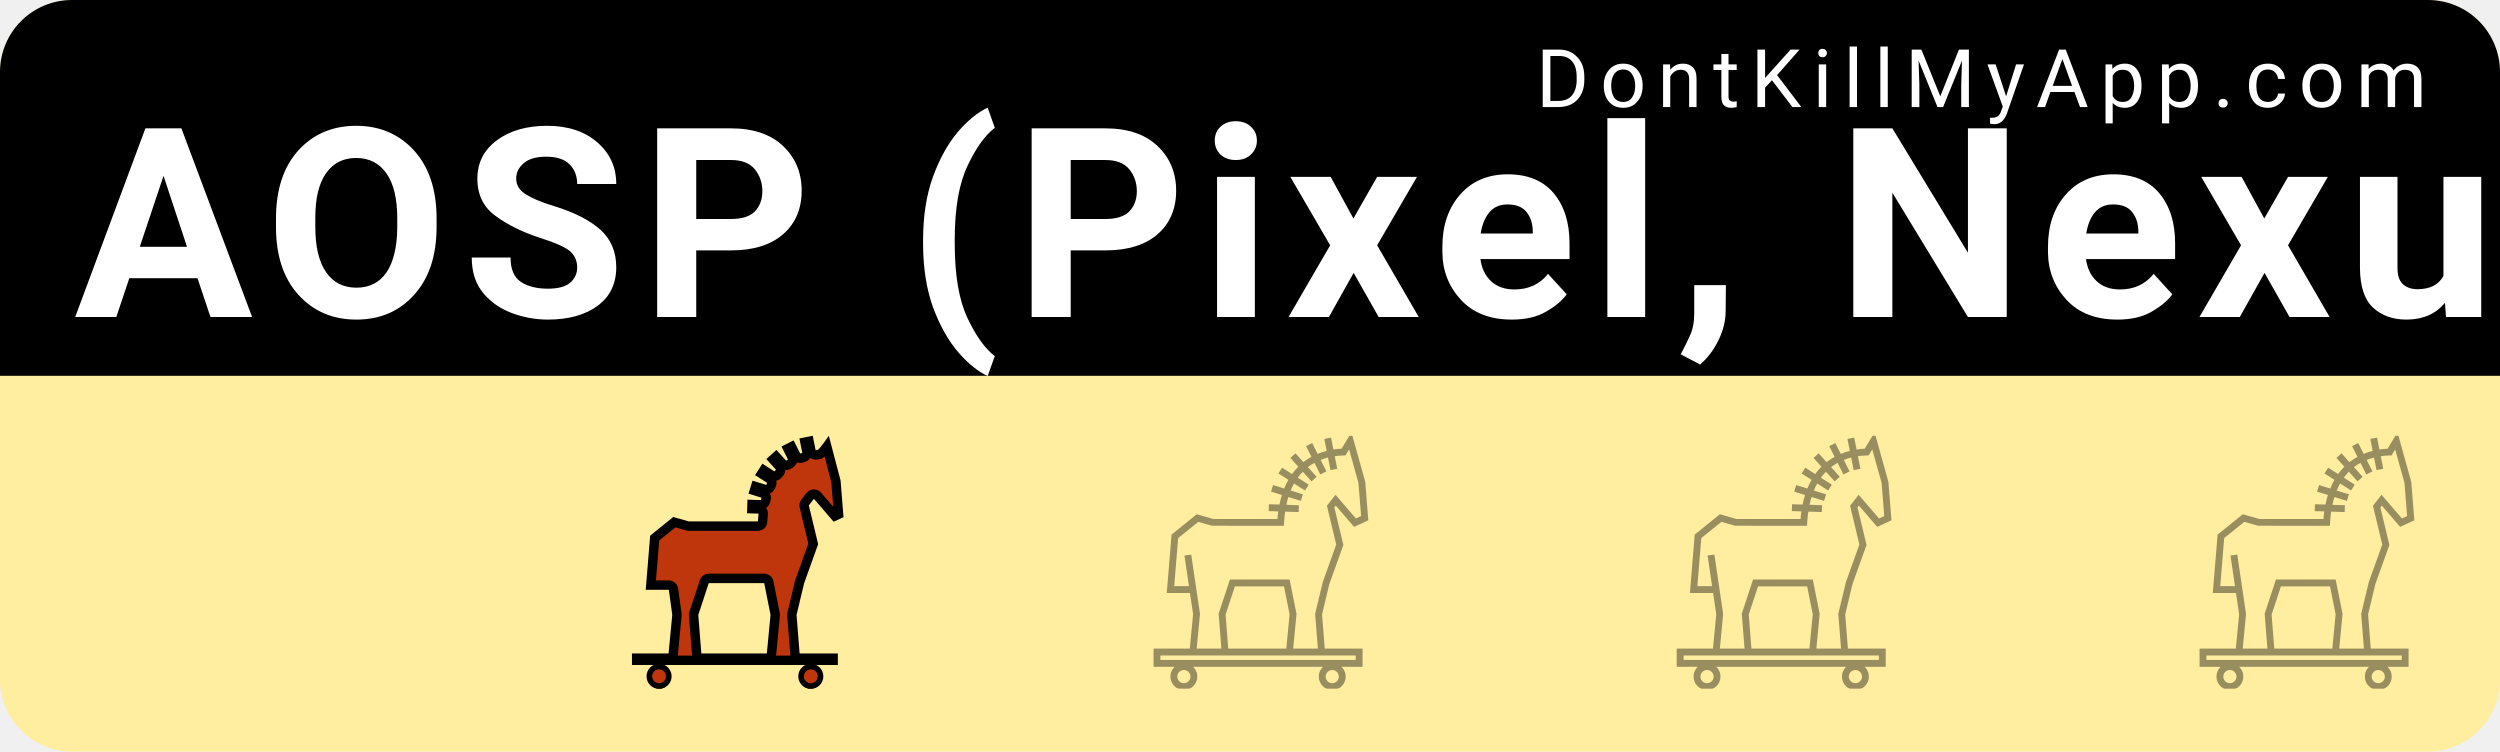
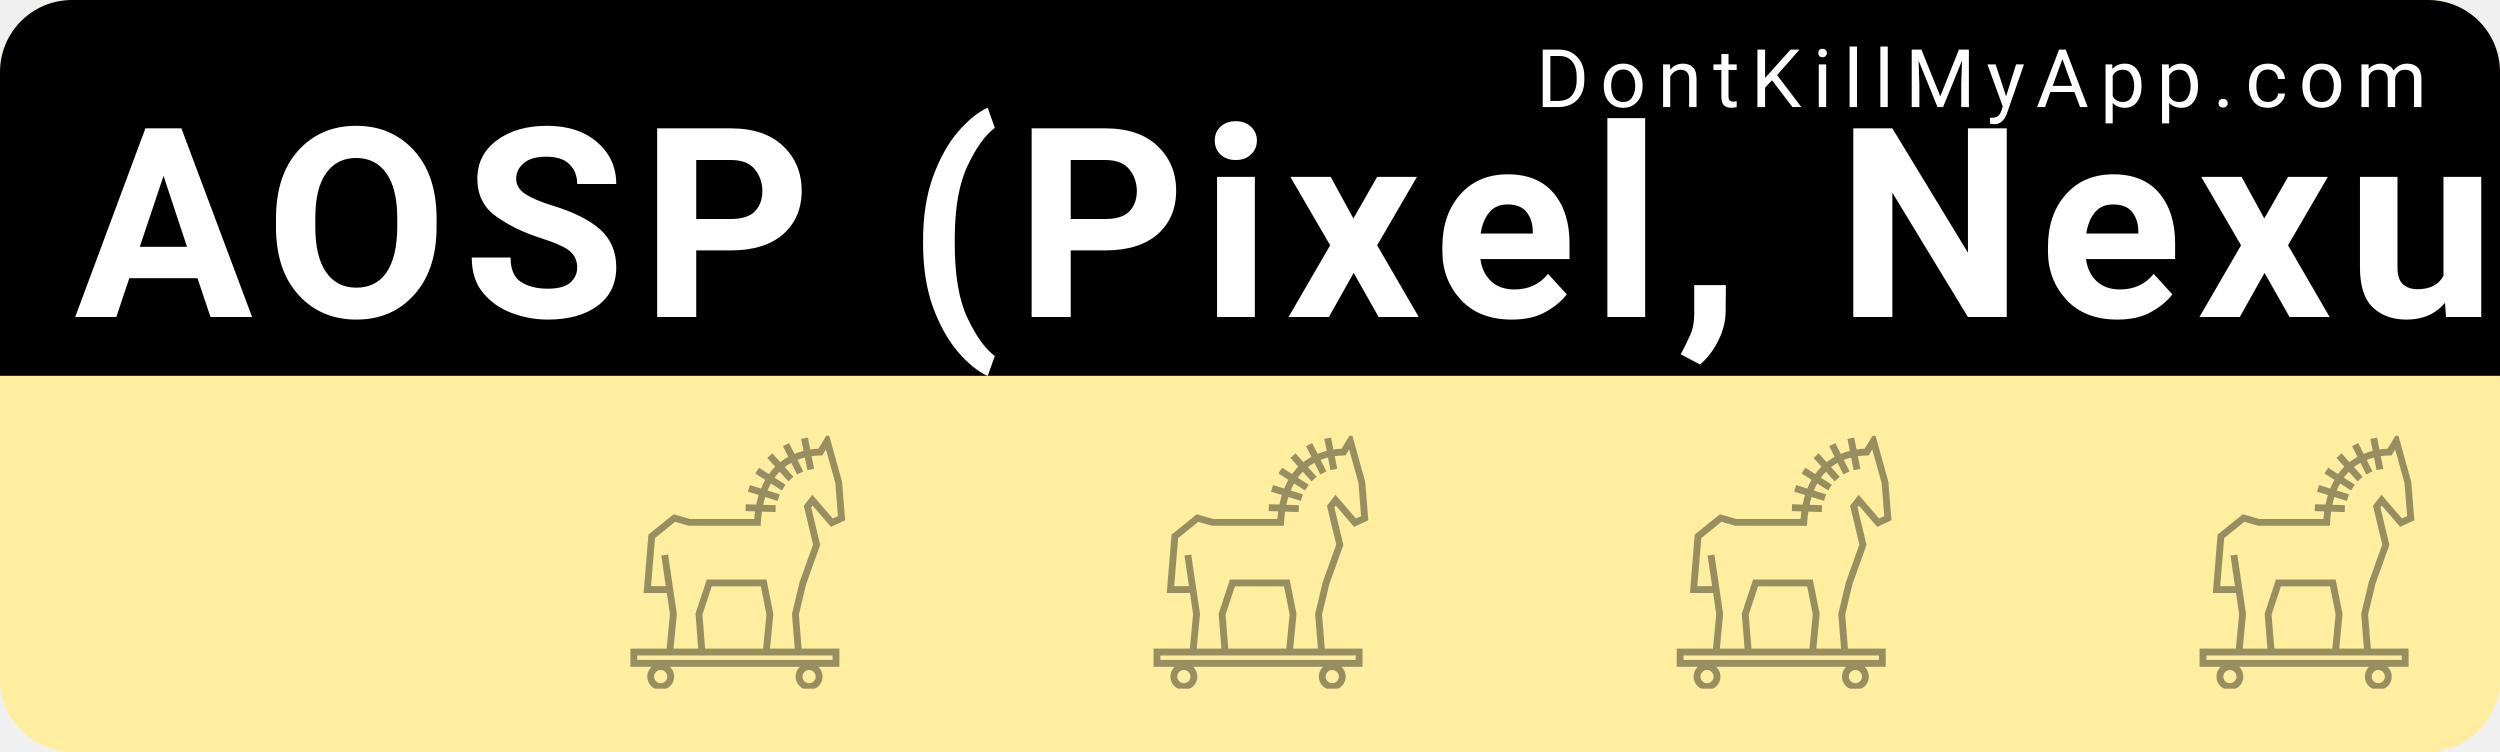
<svg xmlns="http://www.w3.org/2000/svg" width="153mm" height="46mm" viewBox="0 0 153 46" version="1.1" id="svg8">
  <defs id="defs2" />
  <g id="layer1" transform="translate(0,-251)">
    <rect style="color:#000000;clip-rule:nonzero;display:inline;overflow:visible;visibility:visible;opacity:1;isolation:auto;mix-blend-mode:normal;color-interpolation:sRGB;color-interpolation-filters:linearRGB;solid-color:#000000;solid-opacity:1;fill:#ffeda0;fill-opacity:1;fill-rule:nonzero;stroke:none;stroke-width:0.529;stroke-linecap:round;stroke-linejoin:miter;stroke-miterlimit:4;stroke-dasharray:none;stroke-dashoffset:0;stroke-opacity:1;color-rendering:auto;image-rendering:auto;shape-rendering:auto;text-rendering:auto;enable-background:accumulate" id="bkg" width="153" height="46" x="6.5503158e-15" y="251" rx="4.416" ry="4.416" />
    <path style="color:#000000;clip-rule:nonzero;display:inline;overflow:visible;visibility:visible;opacity:1;isolation:auto;mix-blend-mode:normal;color-interpolation:sRGB;color-interpolation-filters:linearRGB;solid-color:#000000;solid-opacity:1;fill:#000000;fill-opacity:1;fill-rule:nonzero;stroke:none;stroke-width:2;stroke-linecap:round;stroke-linejoin:miter;stroke-miterlimit:4;stroke-dasharray:none;stroke-dashoffset:0;stroke-opacity:1;color-rendering:auto;image-rendering:auto;shape-rendering:auto;text-rendering:auto;enable-background:accumulate" d="M 16.689,0 C 7.443,0 0,7.443 0,16.689 V 86.93 H 578.268 V 16.689 C 578.268,7.443 570.824,0 561.578,0 Z" id="bkgtop" transform="matrix(0.2645833,0,0,0.2645833,0,251)" />
    <text xml:space="preserve" style="font-style:normal;font-variant:normal;font-weight:300;font-stretch:normal;font-size:9.648px;line-height:0%;font-family:Roboto;-inkscape-font-specification:'Roboto Light';text-align:start;letter-spacing:0.685px;word-spacing:0px;writing-mode:lr-tb;text-anchor:start;fill:#ffffff;fill-opacity:1;stroke:none;stroke-width:0.201px;stroke-linecap:butt;stroke-linejoin:miter;stroke-opacity:1" x="94.007" y="257.55" id="link">
      <tspan id="tspan817" x="94.007" y="257.55" style="font-style:normal;font-variant:normal;font-weight:normal;font-stretch:normal;font-size:4.939px;font-family:Roboto;-inkscape-font-specification:Roboto;fill:#ffffff;stroke-width:0.201px">DontKillMyApp.com</tspan>
    </text>
    <text xml:space="preserve" style="font-style:normal;font-variant:normal;font-weight:bold;font-stretch:normal;font-size:12.7px;line-height:0%;font-family:Roboto;-inkscape-font-specification:'Roboto Bold';text-align:start;letter-spacing:0.902px;word-spacing:0px;writing-mode:lr-tb;text-anchor:start;fill:#ffffff;fill-opacity:1;stroke:none;stroke-width:0.265px;stroke-linecap:butt;stroke-linejoin:miter;stroke-opacity:1" x="4.538" y="270.402" id="vendor">
      <tspan id="tspan821" x="4.538" y="270.402" style="font-style:normal;font-variant:normal;font-weight:bold;font-stretch:normal;font-size:16.228px;font-family:Roboto;-inkscape-font-specification:'Roboto Bold';fill:#ffffff;stroke-width:0.265px">AOSP (Pixel, Nexus...)</tspan>
    </text>
    <g id="poo1" transform="matrix(0.01510025,0,0,0.01510025,5.393161,277.6693)">
      <svg xml:space="preserve" viewBox="0 0 181.445 36.289" height="36.289" width="181.445" y="0px" x="0px" id="Capa_1" version="1.1">
        <defs id="defs39">

</defs>
        <g transform="translate(0,-1.4648437e-6)" id="g6">
</g>
        <g transform="translate(0,-1.4648437e-6)" id="g8">
</g>
        <g transform="translate(0,-1.4648437e-6)" id="g10">
</g>
        <g transform="translate(0,-1.4648437e-6)" id="g12">
</g>
        <g transform="translate(0,-1.4648437e-6)" id="g14">
</g>
        <g transform="translate(0,-1.4648437e-6)" id="g16">
</g>
        <g transform="translate(0,-1.4648437e-6)" id="g18">
</g>
        <g transform="translate(0,-1.4648437e-6)" id="g20">
</g>
        <g transform="translate(0,-1.4648437e-6)" id="g22">
</g>
        <g transform="translate(0,-1.4648437e-6)" id="g24">
</g>
        <g transform="translate(0,-1.4648437e-6)" id="g26">
</g>
        <g transform="translate(0,-1.4648437e-6)" id="g28">
</g>
        <g transform="translate(0,-1.4648437e-6)" id="g30">
</g>
        <g transform="translate(0,-1.4648437e-6)" id="g32">
</g>
        <g transform="translate(0,-1.4648437e-6)" id="g34">
</g>
        <flowRoot transform="rotate(-4.688264,151.2439,-302.9367)" style="font-style:normal;font-weight:normal;font-size:13.333px;line-height:125%;font-family:sans-serif;letter-spacing:0px;word-spacing:0px;fill:#000000;fill-opacity:1;stroke:none;stroke-width:1px;stroke-linecap:butt;stroke-linejoin:miter;stroke-opacity:1" id="flowRoot827" xml:space="preserve">
          <flowRegion id="flowRegion829">
            <rect y="3.931" x="2.6" height="28.313" width="170.747" id="rect831" />
          </flowRegion>
          <flowPara style="font-style:normal;font-variant:normal;font-weight:bold;font-stretch:normal;font-size:18.667px;font-family:'Courier New';-inkscape-font-specification:'Courier New'" id="flowPara833">Recommended</flowPara>
        </flowRoot>
      </svg>
    </g>
    <g transform="matrix(0.01510025,0,0,0.01510025,37.41043,277.6693)" id="poo2">
-       <svg version="1.1" x="0px" y="0px" viewBox="0 0 75.284 90" xml:space="preserve" id="svg14" width="1025" height="1025">
-         <defs id="defs18" />
-         <g id="g8" transform="translate(-12.358,-5)">
-           <circle cx="75.88" cy="91.367" r="3.633" id="circle2" />
-           <circle cx="22.104" cy="91.367" r="3.633" id="circle4" />
-           <path d="M 70.933,68.74 73.642,57.429 78.616,43.583 75.297,29.754 77.107,27.43 84.123,35.584 87.642,33.96 86.598,20.908 82.413,5 c 0,0 -3.433,5.014 -3.983,5.058 -0.235,0.019 -0.476,0.041 -0.722,0.067 L 76.688,5 l -4.743,0.945 1.024,5.144 c -0.243,0.075 -0.487,0.155 -0.731,0.24 L 69.89,6.65 l -4.323,2.168 2.307,4.599 c -0.223,0.141 -0.444,0.287 -0.665,0.44 l -3.435,-3.814 -3.593,3.237 3.418,3.794 c -0.176,0.2 -0.351,0.402 -0.523,0.613 l -4.3,-2.751 -2.606,4.074 4.293,2.746 c -0.119,0.237 -0.234,0.483 -0.348,0.73 l -4.859,-1.507 -1.434,4.619 4.649,1.442 c -0.076,0.278 -0.144,0.567 -0.214,0.855 l -4.794,-0.156 -0.157,4.834 4.106,0.133 C 57.309,33.6 57.22,34.517 57.165,35.481 H 32.587 L 27.056,33.9 18.837,40.539 17.255,59.821 h 8.228 l 1.219,8.917 -1.315,13.722 H 12.358 v 4.115 H 85.623 V 82.46 H 72.017 Z M 37.046,82.462 35.962,68.74 39.693,57.429 h 19.724 l 2.255,11.311 -1.315,13.722 z" id="path6" />
-         </g>
-         <g transform="translate(-12.358,-5)" id="g821" style="fill:#bf360c;fill-opacity:1">
-           <circle id="circle815" r="3.633" cy="91.367" cx="75.88" style="fill:#bf360c;fill-opacity:1" />
-           <circle id="circle817" r="3.633" cy="91.367" cx="22.104" style="fill:#bf360c;fill-opacity:1" />
-           <path style="fill:#bf360c;fill-opacity:1" id="path819" d="m 80.895,12.396 c -0.113,0.103 -0.209,0.199 -0.396,0.332 -0.277,0.196 -0.575,0.57 -1.801,0.668 -0.217,0.018 -0.43,0.037 -0.639,0.059 A 3.349,3.349 0 0 1 75.799,12.875 3.349,3.349 0 0 1 73.957,14.289 c -0.218,0.067 -0.424,0.134 -0.617,0.201 a 3.349,3.349 0 0 1 -2.287,-0.029 3.349,3.349 0 0 1 -1.391,1.787 c -0.185,0.117 -0.365,0.237 -0.547,0.363 a 3.349,3.349 0 0 1 -2.172,0.582 3.349,3.349 0 0 1 -0.83,2.094 c -0.165,0.188 -0.312,0.357 -0.441,0.516 a 3.349,3.349 0 0 1 -1.957,1.172 3.349,3.349 0 0 1 -0.26,2.283 c -0.088,0.176 -0.188,0.392 -0.299,0.633 a 3.349,3.349 0 0 1 -1.688,1.656 3.349,3.349 0 0 1 0.232,2.375 c -0.052,0.19 -0.113,0.451 -0.189,0.764 a 3.349,3.349 0 0 1 -1.422,2.008 3.349,3.349 0 0 1 0.648,2.395 c -0.099,0.856 -0.18,1.707 -0.23,2.584 a 3.349,3.349 0 0 1 -3.344,3.158 H 32.588 a 3.349,3.349 0 0 1 -0.92,-0.129 l -3.859,-1.104 -5.75,4.645 -1.168,14.229 h 4.592 a 3.349,3.349 0 0 1 3.318,2.896 l 1.219,8.918 a 3.349,3.349 0 0 1 0.016,0.773 L 28.721,82.781 a 3.349,3.349 0 0 1 -0.078,0.443 h 5.148 a 3.349,3.349 0 0 1 -0.082,-0.498 L 32.625,69.004 a 3.349,3.349 0 0 1 0.158,-1.312 l 3.73,-11.311 a 3.349,3.349 0 0 1 3.18,-2.301 h 19.725 a 3.349,3.349 0 0 1 3.285,2.695 l 2.254,11.311 a 3.349,3.349 0 0 1 0.049,0.975 l -1.314,13.723 a 3.349,3.349 0 0 1 -0.076,0.441 h 5.146 a 3.349,3.349 0 0 1 -0.082,-0.5 L 67.596,69.004 a 3.349,3.349 0 0 1 0.08,-1.043 l 2.709,-11.311 a 3.349,3.349 0 0 1 0.105,-0.354 L 75.125,43.391 72.041,30.535 a 3.349,3.349 0 0 1 0.613,-2.84 l 1.811,-2.324 a 3.349,3.349 0 0 1 5.182,-0.125 l 4.342,5.047 -0.705,-8.82 z" />
-         </g>
-         <circle style="color:#000000;clip-rule:nonzero;display:inline;overflow:visible;visibility:visible;opacity:1;isolation:auto;mix-blend-mode:normal;color-interpolation:sRGB;color-interpolation-filters:linearRGB;solid-color:#000000;solid-opacity:1;fill:#bf360c;fill-opacity:1;fill-rule:nonzero;stroke:#000000;stroke-width:2;stroke-linecap:round;stroke-linejoin:miter;stroke-miterlimit:4;stroke-dasharray:none;stroke-dashoffset:0;stroke-opacity:1;color-rendering:auto;image-rendering:auto;shape-rendering:auto;text-rendering:auto;enable-background:accumulate" id="path2590" cx="9.644" cy="85.599" r="3.464" />
-         <circle r="3.464" cy="85.599" cx="63.644" id="circle2592" style="color:#000000;clip-rule:nonzero;display:inline;overflow:visible;visibility:visible;opacity:1;isolation:auto;mix-blend-mode:normal;color-interpolation:sRGB;color-interpolation-filters:linearRGB;solid-color:#000000;solid-opacity:1;fill:#bf360c;fill-opacity:1;fill-rule:nonzero;stroke:#000000;stroke-width:2;stroke-linecap:round;stroke-linejoin:miter;stroke-miterlimit:4;stroke-dasharray:none;stroke-dashoffset:0;stroke-opacity:1;color-rendering:auto;image-rendering:auto;shape-rendering:auto;text-rendering:auto;enable-background:accumulate" />
+       <svg version="1.1" x="0px" y="0px" viewBox="0 0 77.221 92.142" xml:space="preserve" id="svg8" width="1025" height="1025">
+         <defs id="defs12" />
+         <path d="m 6.144,87.741 c 0,2.427 1.975,4.401 4.403,4.401 2.426,0 4.4,-1.975 4.4,-4.401 0,-1.833 -1.127,-3.405 -2.723,-4.066 h 50.704 c -1.597,0.661 -2.724,2.233 -2.724,4.066 0,2.427 1.975,4.401 4.402,4.401 2.427,0 4.401,-1.975 4.401,-4.401 0,-1.833 -1.127,-3.405 -2.724,-4.066 h 8.868 V 78.038 H 61.417 L 60.391,65.052 63.063,53.876 68.139,39.747 64.834,25.978 65.869,24.649 72.694,32.58 77.221,30.492 76.13,16.85 71.43,0 68.303,5.185 c -1.057,0.039 -2.307,0.148 -3.67,0.386 L 63.77,1.246 62.299,1.539 63.162,5.875 c -1.321,0.31 -2.713,0.751 -4.118,1.366 l -1.962,-3.912 -1.341,0.673 1.95,3.887 c -1.234,0.644 -2.459,1.436 -3.636,2.406 l -2.868,-3.184 -1.114,1.004 2.859,3.174 c -1.001,0.956 -1.949,2.066 -2.825,3.336 l -3.601,-2.304 -0.809,1.264 3.598,2.302 c -0.706,1.182 -1.348,2.492 -1.91,3.944 l -4.012,-1.245 -0.444,1.433 3.952,1.226 c -0.44,1.333 -0.815,2.775 -1.114,4.335 l -3.752,-0.122 -0.049,1.499 3.54,0.115 c -0.182,1.184 -0.325,2.425 -0.418,3.739 H 21.19 L 15.357,29.144 6.542,36.264 4.859,56.78 h 8.34 l 1.214,8.233 -1.248,13.026 H 0 v 5.637 h 8.868 c -1.597,0.661 -2.724,2.233 -2.724,4.065 z m 7.303,0 c 0,1.6 -1.301,2.901 -2.9,2.901 -1.601,0 -2.903,-1.302 -2.903,-2.901 0,-1.6 1.302,-2.902 2.903,-2.902 1.599,0.001 2.9,1.302 2.9,2.902 z m 54.061,0 c 0,1.6 -1.302,2.901 -2.901,2.901 -1.601,0 -2.902,-1.302 -2.902,-2.901 0,-1.6 1.302,-2.902 2.902,-2.902 1.599,0.001 2.901,1.302 2.901,2.902 z m -54.7,-43.896 -1.484,0.219 1.654,11.216 H 6.487 l 1.498,-18.253 7.709,-6.227 5.186,1.482 25.619,0.029 0.041,-0.707 c 0.092,-1.596 0.259,-3.081 0.478,-4.483 l 4.872,0.158 0.049,-1.499 -4.661,-0.151 c 0.278,-1.415 0.618,-2.73 1.015,-3.946 l 4.556,1.413 0.444,-1.433 -4.498,-1.395 c 0.51,-1.32 1.09,-2.514 1.727,-3.596 l 4.01,2.565 0.809,-1.264 -4.018,-2.571 c 0.795,-1.159 1.662,-2.163 2.574,-3.043 l 3.196,3.548 1.114,-1.004 -3.193,-3.544 c 1.068,-0.877 2.185,-1.598 3.321,-2.188 l 2.133,4.254 1.341,-0.673 -2.118,-4.224 C 60.95,7.989 62.216,7.597 63.449,7.315 l 0.92,4.621 1.471,-0.293 -0.919,-4.619 C 66.28,6.799 67.577,6.697 68.749,6.673 l 0.413,-0.009 1.759,-2.916 3.72,13.293 1.001,12.526 -2.548,1.176 -7.282,-8.462 -2.604,3.344 3.369,14.035 -4.948,13.787 -2.75,11.486 1.035,13.104 H 49.828 L 51.082,64.954 48.673,52.872 H 27.686 l -3.968,12.029 1.038,13.136 H 14.672 L 15.924,64.973 Z M 26.261,78.039 25.238,65.085 28.772,54.374 h 18.671 l 2.125,10.659 -1.247,13.006 z M 1.5,79.539 h 72.152 v 2.637 H 1.5 Z" id="path2" style="stroke:#000000;stroke-opacity:1;opacity:0.4" />
      </svg>
    </g>
    <g id="poo3" transform="matrix(0.01510025,0,0,0.01510025,69.4277,277.6693)">
      <svg version="1.1" x="0px" y="0px" viewBox="0 0 77.221 92.142" xml:space="preserve" id="svg8" width="1025" height="1025">
        <defs id="defs12" />
        <path d="m 6.144,87.741 c 0,2.427 1.975,4.401 4.403,4.401 2.426,0 4.4,-1.975 4.4,-4.401 0,-1.833 -1.127,-3.405 -2.723,-4.066 h 50.704 c -1.597,0.661 -2.724,2.233 -2.724,4.066 0,2.427 1.975,4.401 4.402,4.401 2.427,0 4.401,-1.975 4.401,-4.401 0,-1.833 -1.127,-3.405 -2.724,-4.066 h 8.868 V 78.038 H 61.417 L 60.391,65.052 63.063,53.876 68.139,39.747 64.834,25.978 65.869,24.649 72.694,32.58 77.221,30.492 76.13,16.85 71.43,0 68.303,5.185 c -1.057,0.039 -2.307,0.148 -3.67,0.386 L 63.77,1.246 62.299,1.539 63.162,5.875 c -1.321,0.31 -2.713,0.751 -4.118,1.366 l -1.962,-3.912 -1.341,0.673 1.95,3.887 c -1.234,0.644 -2.459,1.436 -3.636,2.406 l -2.868,-3.184 -1.114,1.004 2.859,3.174 c -1.001,0.956 -1.949,2.066 -2.825,3.336 l -3.601,-2.304 -0.809,1.264 3.598,2.302 c -0.706,1.182 -1.348,2.492 -1.91,3.944 l -4.012,-1.245 -0.444,1.433 3.952,1.226 c -0.44,1.333 -0.815,2.775 -1.114,4.335 l -3.752,-0.122 -0.049,1.499 3.54,0.115 c -0.182,1.184 -0.325,2.425 -0.418,3.739 H 21.19 L 15.357,29.144 6.542,36.264 4.859,56.78 h 8.34 l 1.214,8.233 -1.248,13.026 H 0 v 5.637 h 8.868 c -1.597,0.661 -2.724,2.233 -2.724,4.065 z m 7.303,0 c 0,1.6 -1.301,2.901 -2.9,2.901 -1.601,0 -2.903,-1.302 -2.903,-2.901 0,-1.6 1.302,-2.902 2.903,-2.902 1.599,0.001 2.9,1.302 2.9,2.902 z m 54.061,0 c 0,1.6 -1.302,2.901 -2.901,2.901 -1.601,0 -2.902,-1.302 -2.902,-2.901 0,-1.6 1.302,-2.902 2.902,-2.902 1.599,0.001 2.901,1.302 2.901,2.902 z m -54.7,-43.896 -1.484,0.219 1.654,11.216 H 6.487 l 1.498,-18.253 7.709,-6.227 5.186,1.482 25.619,0.029 0.041,-0.707 c 0.092,-1.596 0.259,-3.081 0.478,-4.483 l 4.872,0.158 0.049,-1.499 -4.661,-0.151 c 0.278,-1.415 0.618,-2.73 1.015,-3.946 l 4.556,1.413 0.444,-1.433 -4.498,-1.395 c 0.51,-1.32 1.09,-2.514 1.727,-3.596 l 4.01,2.565 0.809,-1.264 -4.018,-2.571 c 0.795,-1.159 1.662,-2.163 2.574,-3.043 l 3.196,3.548 1.114,-1.004 -3.193,-3.544 c 1.068,-0.877 2.185,-1.598 3.321,-2.188 l 2.133,4.254 1.341,-0.673 -2.118,-4.224 C 60.95,7.989 62.216,7.597 63.449,7.315 l 0.92,4.621 1.471,-0.293 -0.919,-4.619 C 66.28,6.799 67.577,6.697 68.749,6.673 l 0.413,-0.009 1.759,-2.916 3.72,13.293 1.001,12.526 -2.548,1.176 -7.282,-8.462 -2.604,3.344 3.369,14.035 -4.948,13.787 -2.75,11.486 1.035,13.104 H 49.828 L 51.082,64.954 48.673,52.872 H 27.686 l -3.968,12.029 1.038,13.136 H 14.672 L 15.924,64.973 Z M 26.261,78.039 25.238,65.085 28.772,54.374 h 18.671 l 2.125,10.659 -1.247,13.006 z M 1.5,79.539 h 72.152 v 2.637 H 1.5 Z" id="path2" style="stroke:#000000;stroke-opacity:1;opacity:0.4" />
      </svg>
    </g>
    <g transform="matrix(0.01510025,0,0,0.01510025,101.445,277.6693)" id="poo4">
      <svg version="1.1" x="0px" y="0px" viewBox="0 0 77.221 92.142" xml:space="preserve" id="svg8" width="1025" height="1025">
        <defs id="defs12" />
        <path d="m 6.144,87.741 c 0,2.427 1.975,4.401 4.403,4.401 2.426,0 4.4,-1.975 4.4,-4.401 0,-1.833 -1.127,-3.405 -2.723,-4.066 h 50.704 c -1.597,0.661 -2.724,2.233 -2.724,4.066 0,2.427 1.975,4.401 4.402,4.401 2.427,0 4.401,-1.975 4.401,-4.401 0,-1.833 -1.127,-3.405 -2.724,-4.066 h 8.868 V 78.038 H 61.417 L 60.391,65.052 63.063,53.876 68.139,39.747 64.834,25.978 65.869,24.649 72.694,32.58 77.221,30.492 76.13,16.85 71.43,0 68.303,5.185 c -1.057,0.039 -2.307,0.148 -3.67,0.386 L 63.77,1.246 62.299,1.539 63.162,5.875 c -1.321,0.31 -2.713,0.751 -4.118,1.366 l -1.962,-3.912 -1.341,0.673 1.95,3.887 c -1.234,0.644 -2.459,1.436 -3.636,2.406 l -2.868,-3.184 -1.114,1.004 2.859,3.174 c -1.001,0.956 -1.949,2.066 -2.825,3.336 l -3.601,-2.304 -0.809,1.264 3.598,2.302 c -0.706,1.182 -1.348,2.492 -1.91,3.944 l -4.012,-1.245 -0.444,1.433 3.952,1.226 c -0.44,1.333 -0.815,2.775 -1.114,4.335 l -3.752,-0.122 -0.049,1.499 3.54,0.115 c -0.182,1.184 -0.325,2.425 -0.418,3.739 H 21.19 L 15.357,29.144 6.542,36.264 4.859,56.78 h 8.34 l 1.214,8.233 -1.248,13.026 H 0 v 5.637 h 8.868 c -1.597,0.661 -2.724,2.233 -2.724,4.065 z m 7.303,0 c 0,1.6 -1.301,2.901 -2.9,2.901 -1.601,0 -2.903,-1.302 -2.903,-2.901 0,-1.6 1.302,-2.902 2.903,-2.902 1.599,0.001 2.9,1.302 2.9,2.902 z m 54.061,0 c 0,1.6 -1.302,2.901 -2.901,2.901 -1.601,0 -2.902,-1.302 -2.902,-2.901 0,-1.6 1.302,-2.902 2.902,-2.902 1.599,0.001 2.901,1.302 2.901,2.902 z m -54.7,-43.896 -1.484,0.219 1.654,11.216 H 6.487 l 1.498,-18.253 7.709,-6.227 5.186,1.482 25.619,0.029 0.041,-0.707 c 0.092,-1.596 0.259,-3.081 0.478,-4.483 l 4.872,0.158 0.049,-1.499 -4.661,-0.151 c 0.278,-1.415 0.618,-2.73 1.015,-3.946 l 4.556,1.413 0.444,-1.433 -4.498,-1.395 c 0.51,-1.32 1.09,-2.514 1.727,-3.596 l 4.01,2.565 0.809,-1.264 -4.018,-2.571 c 0.795,-1.159 1.662,-2.163 2.574,-3.043 l 3.196,3.548 1.114,-1.004 -3.193,-3.544 c 1.068,-0.877 2.185,-1.598 3.321,-2.188 l 2.133,4.254 1.341,-0.673 -2.118,-4.224 C 60.95,7.989 62.216,7.597 63.449,7.315 l 0.92,4.621 1.471,-0.293 -0.919,-4.619 C 66.28,6.799 67.577,6.697 68.749,6.673 l 0.413,-0.009 1.759,-2.916 3.72,13.293 1.001,12.526 -2.548,1.176 -7.282,-8.462 -2.604,3.344 3.369,14.035 -4.948,13.787 -2.75,11.486 1.035,13.104 H 49.828 L 51.082,64.954 48.673,52.872 H 27.686 l -3.968,12.029 1.038,13.136 H 14.672 L 15.924,64.973 Z M 26.261,78.039 25.238,65.085 28.772,54.374 h 18.671 l 2.125,10.659 -1.247,13.006 z M 1.5,79.539 h 72.152 v 2.637 H 1.5 Z" id="path2" style="stroke:#000000;stroke-opacity:1;opacity:0.4" />
      </svg>
    </g>
    <g transform="matrix(0.01510025,0,0,0.01510025,133.445,277.6693)" id="poo5">
      <svg version="1.1" x="0px" y="0px" viewBox="0 0 77.221 92.142" xml:space="preserve" id="svg8" width="1025" height="1025">
        <defs id="defs12" />
        <path d="m 6.144,87.741 c 0,2.427 1.975,4.401 4.403,4.401 2.426,0 4.4,-1.975 4.4,-4.401 0,-1.833 -1.127,-3.405 -2.723,-4.066 h 50.704 c -1.597,0.661 -2.724,2.233 -2.724,4.066 0,2.427 1.975,4.401 4.402,4.401 2.427,0 4.401,-1.975 4.401,-4.401 0,-1.833 -1.127,-3.405 -2.724,-4.066 h 8.868 V 78.038 H 61.417 L 60.391,65.052 63.063,53.876 68.139,39.747 64.834,25.978 65.869,24.649 72.694,32.58 77.221,30.492 76.13,16.85 71.43,0 68.303,5.185 c -1.057,0.039 -2.307,0.148 -3.67,0.386 L 63.77,1.246 62.299,1.539 63.162,5.875 c -1.321,0.31 -2.713,0.751 -4.118,1.366 l -1.962,-3.912 -1.341,0.673 1.95,3.887 c -1.234,0.644 -2.459,1.436 -3.636,2.406 l -2.868,-3.184 -1.114,1.004 2.859,3.174 c -1.001,0.956 -1.949,2.066 -2.825,3.336 l -3.601,-2.304 -0.809,1.264 3.598,2.302 c -0.706,1.182 -1.348,2.492 -1.91,3.944 l -4.012,-1.245 -0.444,1.433 3.952,1.226 c -0.44,1.333 -0.815,2.775 -1.114,4.335 l -3.752,-0.122 -0.049,1.499 3.54,0.115 c -0.182,1.184 -0.325,2.425 -0.418,3.739 H 21.19 L 15.357,29.144 6.542,36.264 4.859,56.78 h 8.34 l 1.214,8.233 -1.248,13.026 H 0 v 5.637 h 8.868 c -1.597,0.661 -2.724,2.233 -2.724,4.065 z m 7.303,0 c 0,1.6 -1.301,2.901 -2.9,2.901 -1.601,0 -2.903,-1.302 -2.903,-2.901 0,-1.6 1.302,-2.902 2.903,-2.902 1.599,0.001 2.9,1.302 2.9,2.902 z m 54.061,0 c 0,1.6 -1.302,2.901 -2.901,2.901 -1.601,0 -2.902,-1.302 -2.902,-2.901 0,-1.6 1.302,-2.902 2.902,-2.902 1.599,0.001 2.901,1.302 2.901,2.902 z m -54.7,-43.896 -1.484,0.219 1.654,11.216 H 6.487 l 1.498,-18.253 7.709,-6.227 5.186,1.482 25.619,0.029 0.041,-0.707 c 0.092,-1.596 0.259,-3.081 0.478,-4.483 l 4.872,0.158 0.049,-1.499 -4.661,-0.151 c 0.278,-1.415 0.618,-2.73 1.015,-3.946 l 4.556,1.413 0.444,-1.433 -4.498,-1.395 c 0.51,-1.32 1.09,-2.514 1.727,-3.596 l 4.01,2.565 0.809,-1.264 -4.018,-2.571 c 0.795,-1.159 1.662,-2.163 2.574,-3.043 l 3.196,3.548 1.114,-1.004 -3.193,-3.544 c 1.068,-0.877 2.185,-1.598 3.321,-2.188 l 2.133,4.254 1.341,-0.673 -2.118,-4.224 C 60.95,7.989 62.216,7.597 63.449,7.315 l 0.92,4.621 1.471,-0.293 -0.919,-4.619 C 66.28,6.799 67.577,6.697 68.749,6.673 l 0.413,-0.009 1.759,-2.916 3.72,13.293 1.001,12.526 -2.548,1.176 -7.282,-8.462 -2.604,3.344 3.369,14.035 -4.948,13.787 -2.75,11.486 1.035,13.104 H 49.828 L 51.082,64.954 48.673,52.872 H 27.686 l -3.968,12.029 1.038,13.136 H 14.672 L 15.924,64.973 Z M 26.261,78.039 25.238,65.085 28.772,54.374 h 18.671 l 2.125,10.659 -1.247,13.006 z M 1.5,79.539 h 72.152 v 2.637 H 1.5 Z" id="path2" style="stroke:#000000;stroke-opacity:1;opacity:0.4" />
      </svg>
    </g>
  </g>
</svg>
